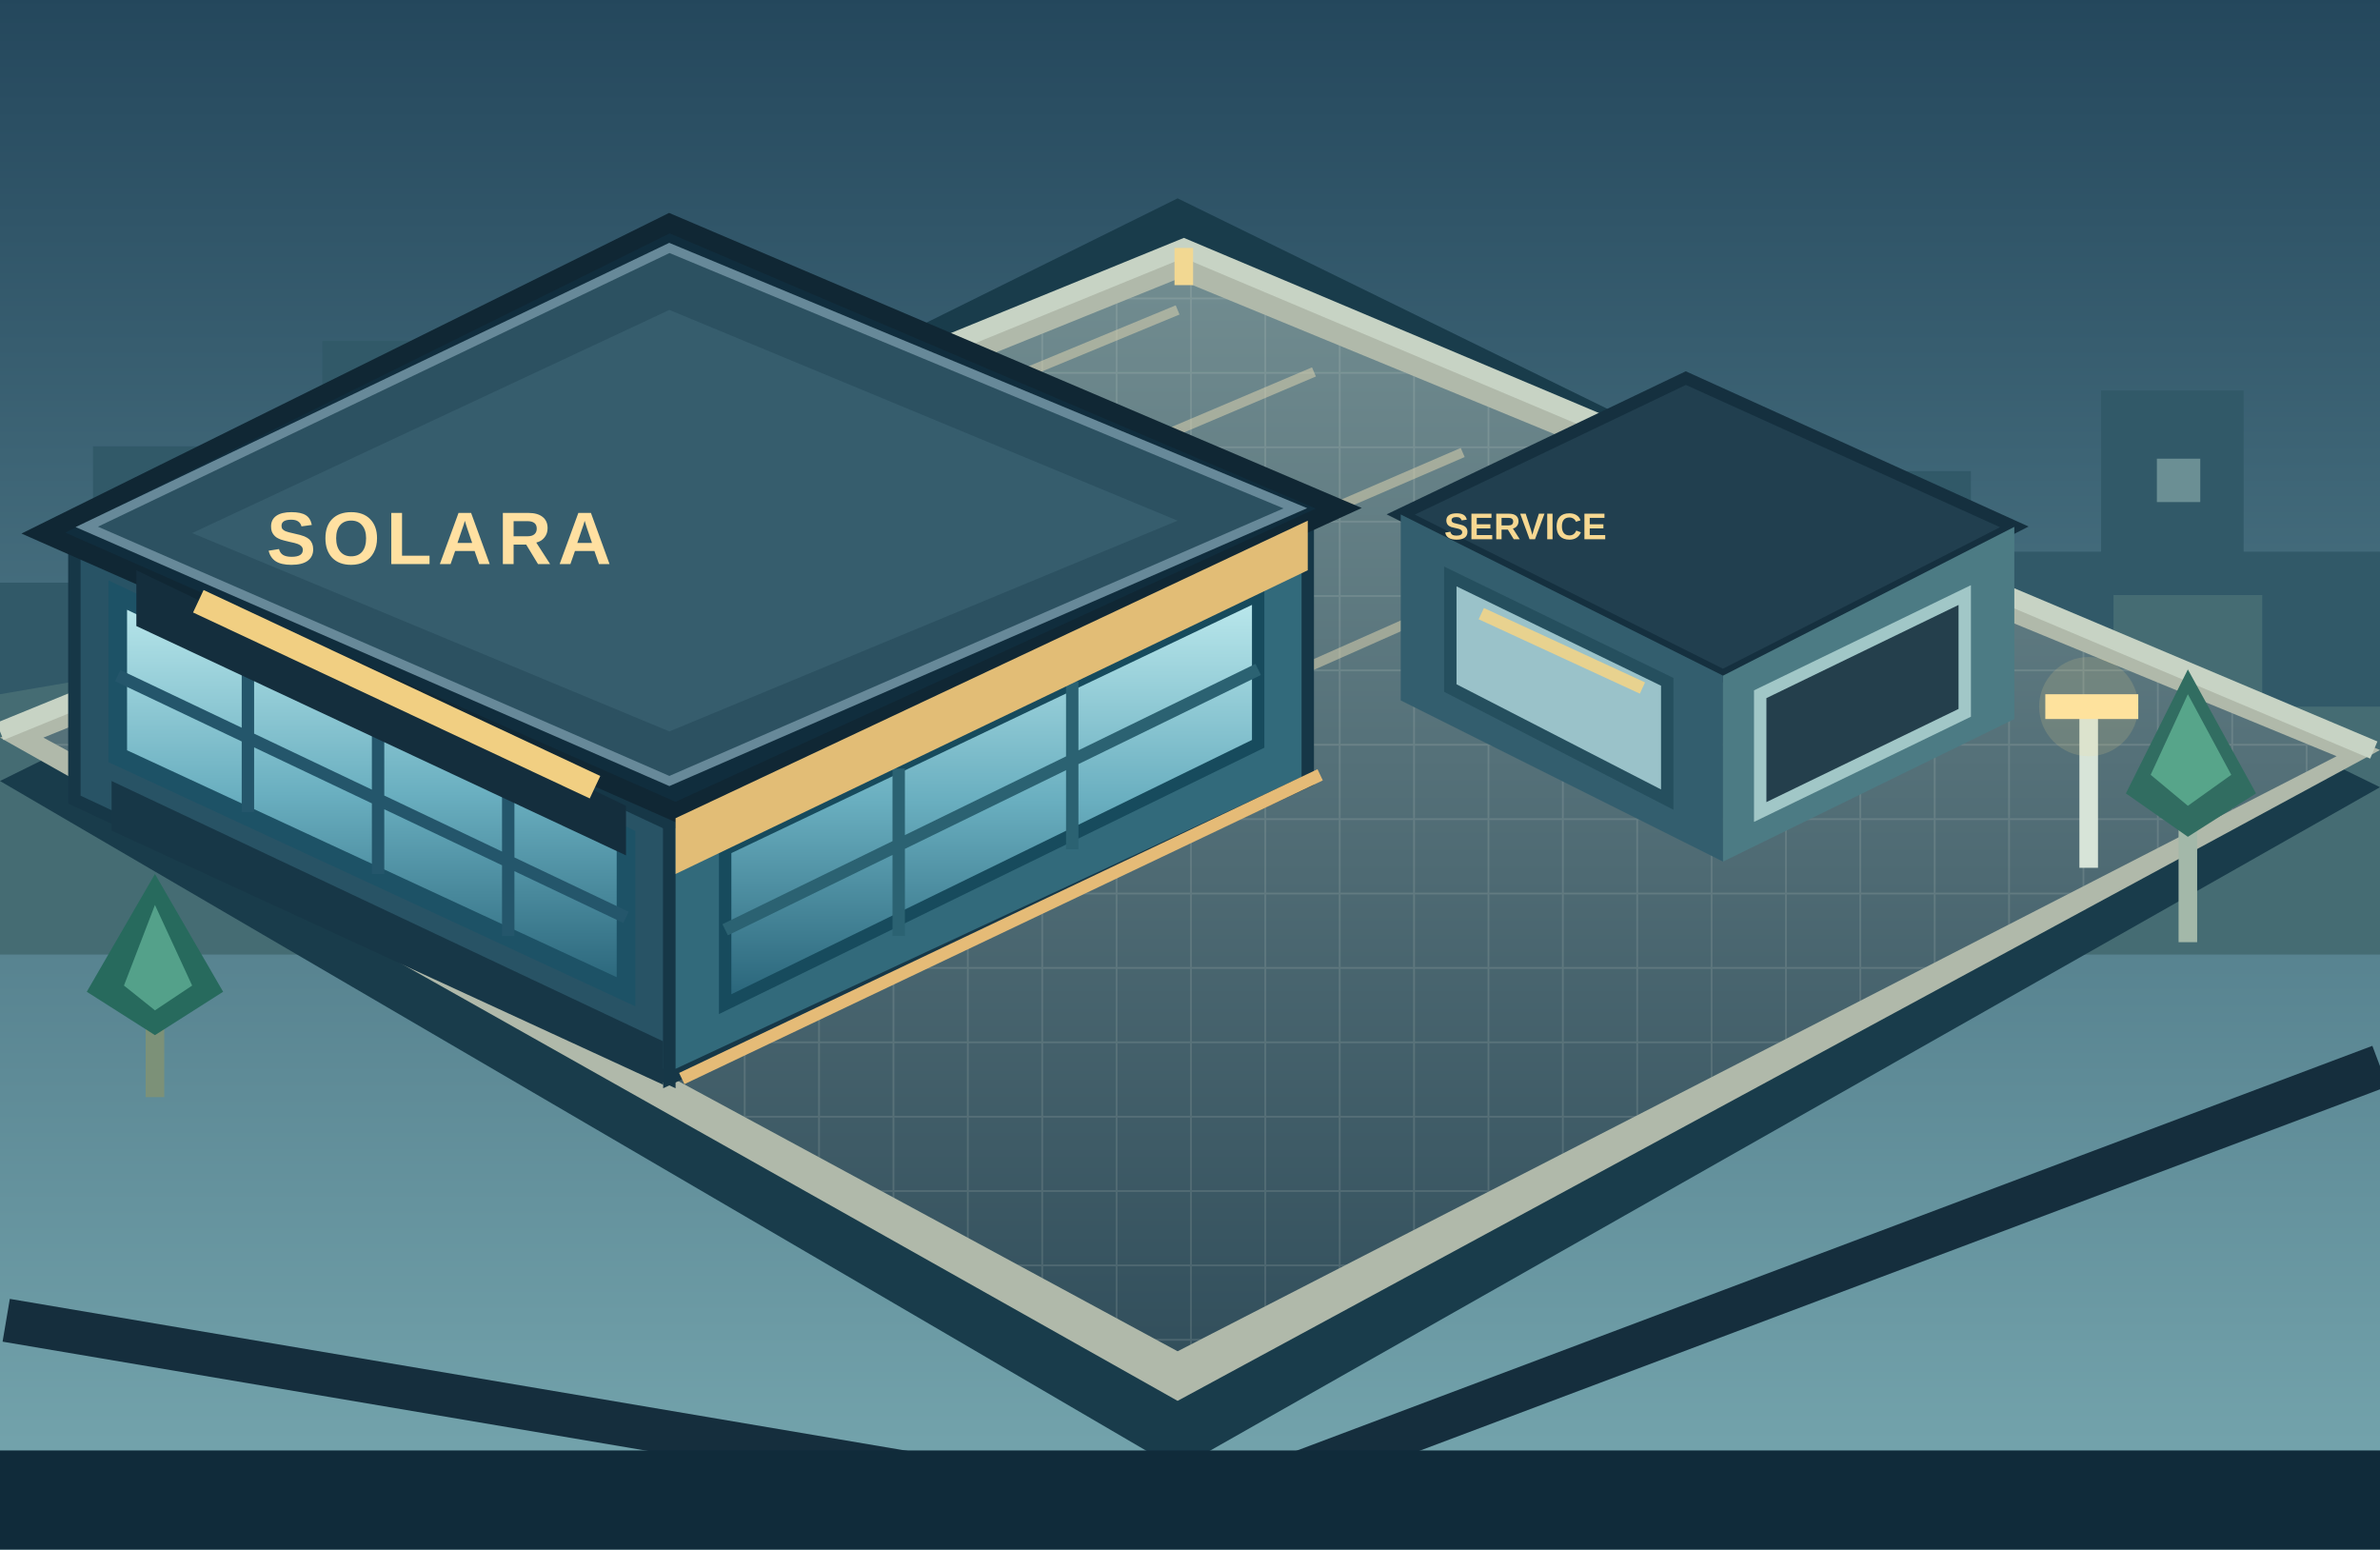
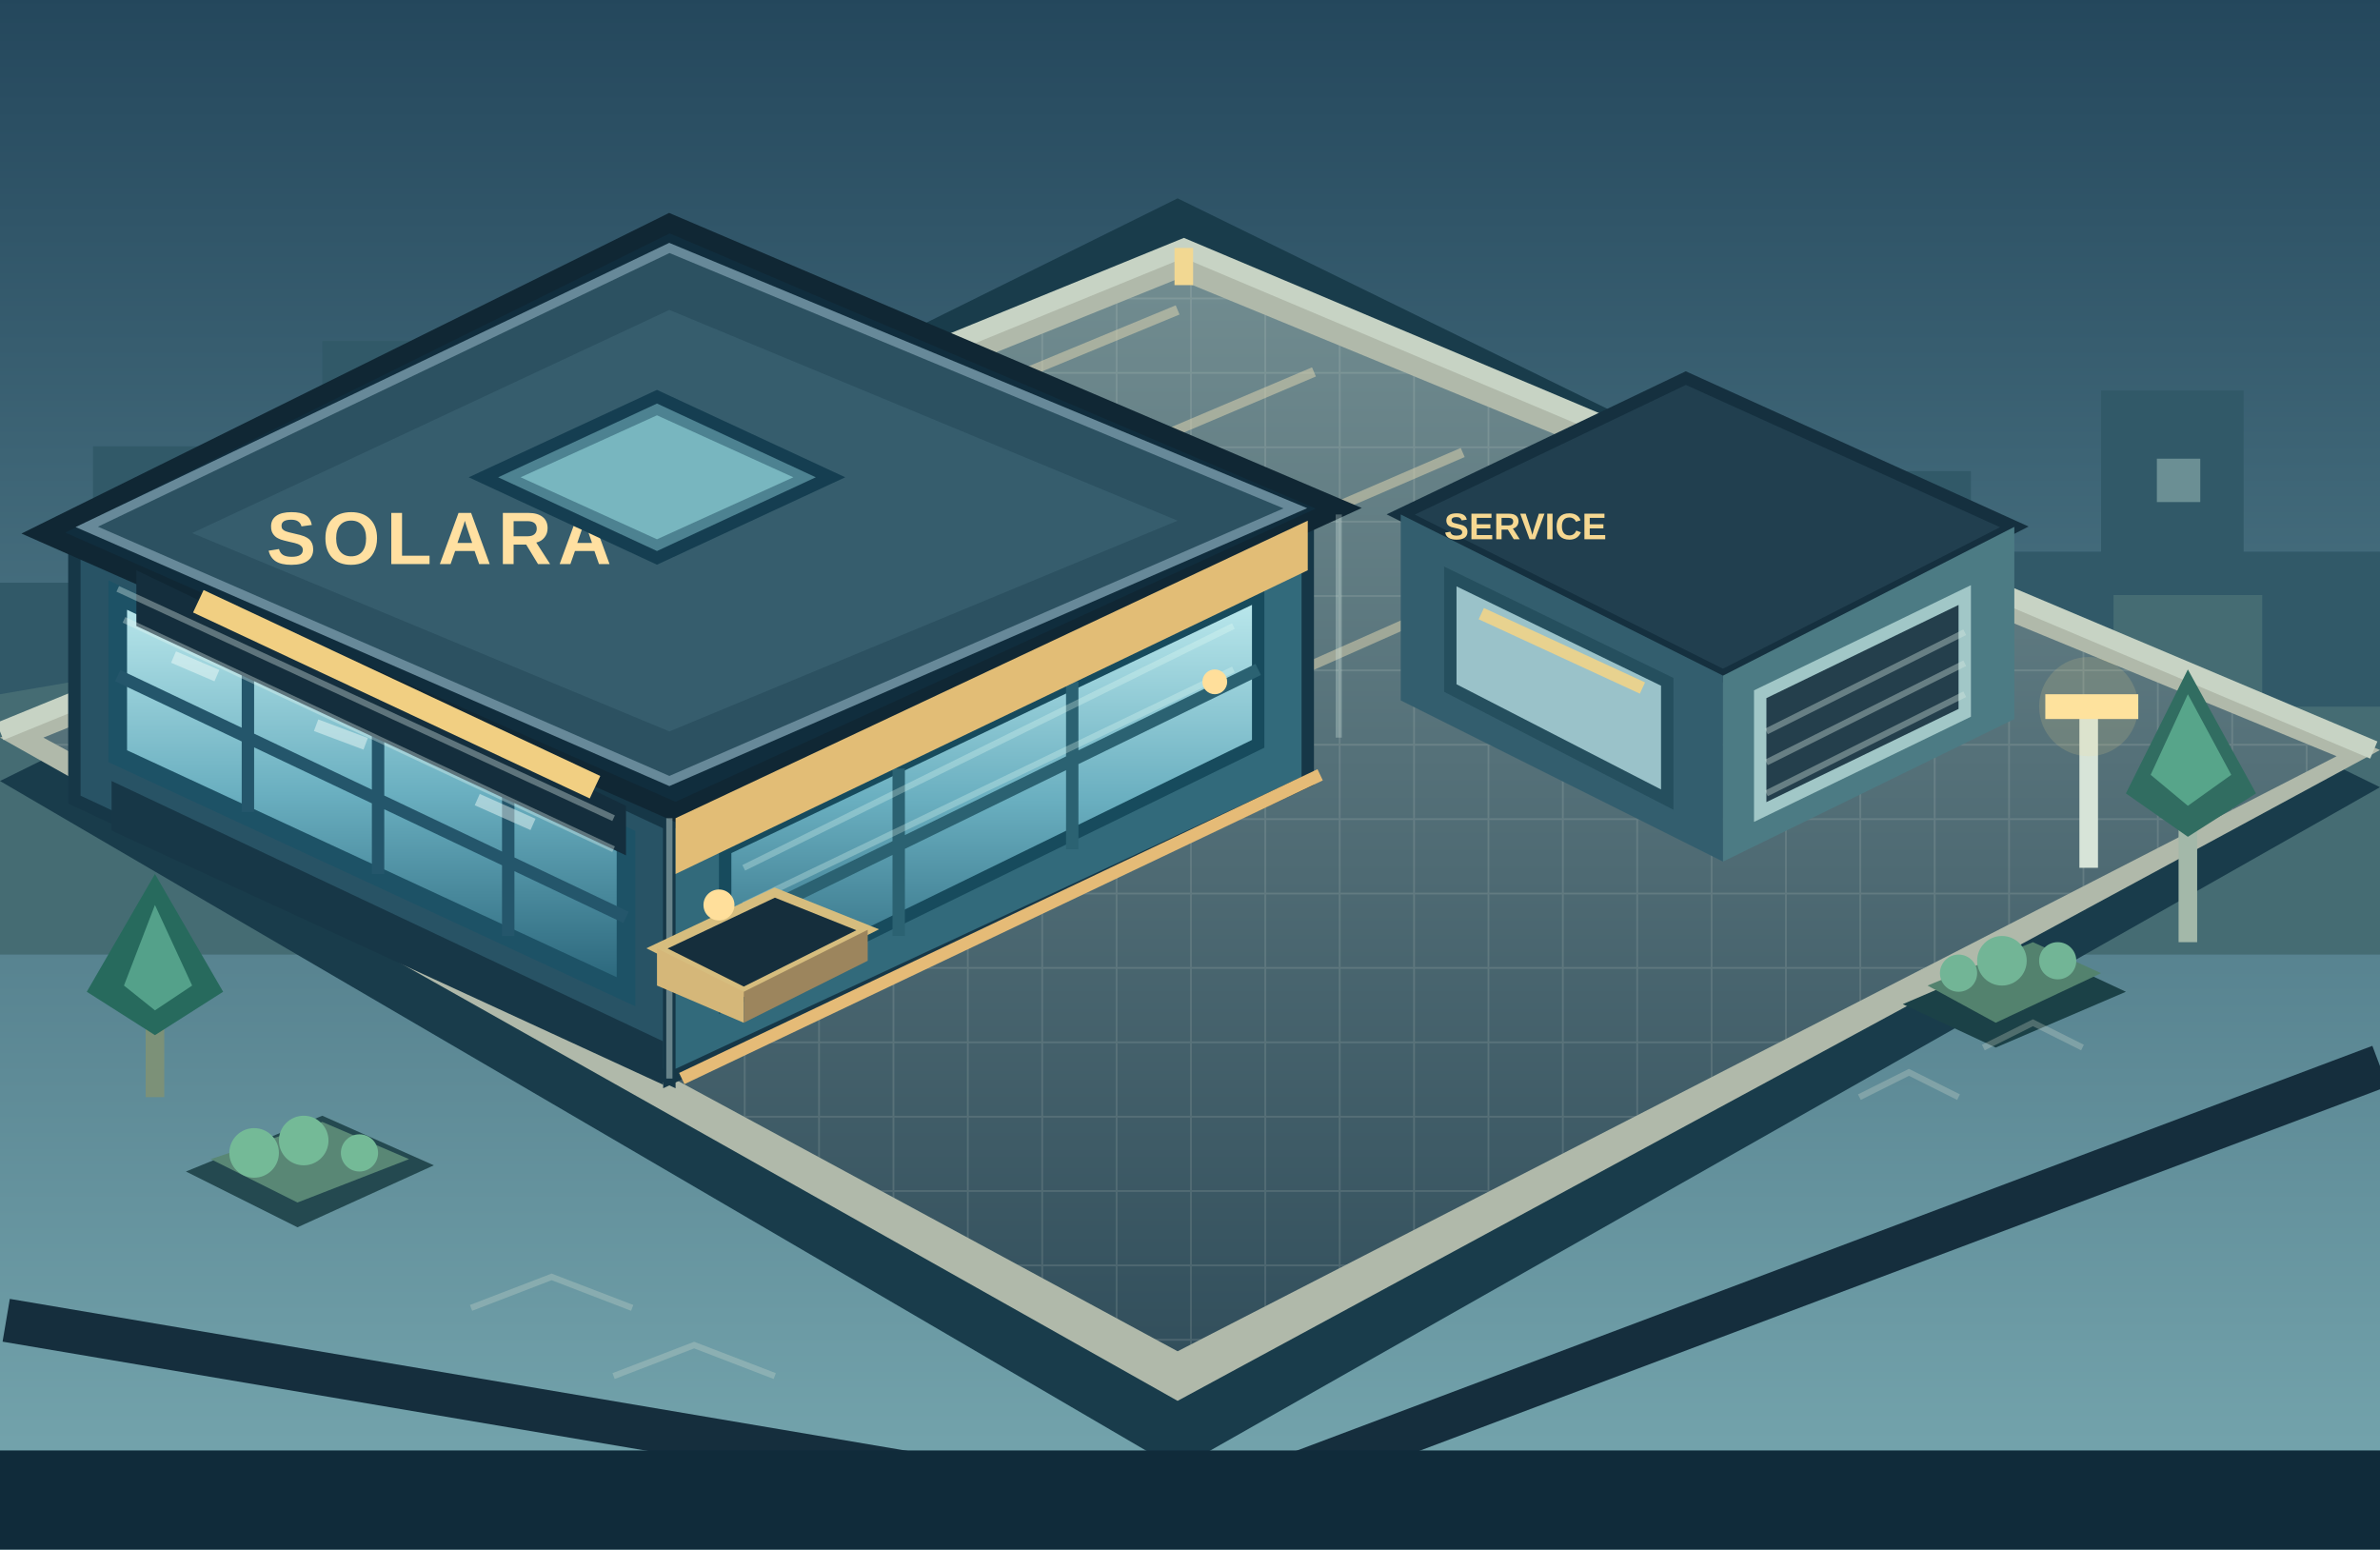
<svg xmlns="http://www.w3.org/2000/svg" width="768" height="500" viewBox="0 0 384 250">
  <defs>
    <linearGradient id="sky" x2="0" y2="1">
      <stop stop-color="#24475c" />
      <stop offset="1" stop-color="#78a9b1" />
    </linearGradient>
    <linearGradient id="glass" x2="0" y2="1">
      <stop stop-color="#bce9ed" />
      <stop offset=".5" stop-color="#6aafc0" />
      <stop offset="1" stop-color="#286378" />
    </linearGradient>
    <linearGradient id="road" x2="0" y2="1">
      <stop stop-color="#718c90" />
      <stop offset="1" stop-color="#324f5c" />
    </linearGradient>
    <pattern id="tiles" width="12" height="12" patternUnits="userSpaceOnUse">
      <path d="M0 0H12M0 0V12" stroke="#e0e5d8" stroke-width=".6" opacity=".13" />
    </pattern>
  </defs>
  <rect width="384" height="250" fill="url(#sky)" />
  <path d="M0 94L15 94V72H37V88H52V55H78V83H97V68H119V92H140V73H166V98H188V64H215V91H238V71H267V95H291V76H318V89H339V63H362V89H384V126H0Z" fill="#315968" />
  <path d="M0 112L35 106V85H53V110H77V95H91V113H122V91H143V117H175V94H197V115H223V100H247V119H282V90H306V111H341V96H365V114H384V154H0Z" fill="#456c73" />
  <g fill="#b2d0c9" opacity=".45">
    <path d="M14 89h5v5h-5zM28 89h5v5h-5zM60 70h6v7h-6zM102 77h6v6h-6zM153 84h5v6h-5zM197 76h7v7h-7zM252 82h7v7h-7zM348 74h7v7h-7z" />
  </g>
  <path d="M0 126L190 32L384 127L190 237Z" fill="#193c4b" />
  <path d="M0 119L190 39L384 121L190 226Z" fill="#b0b9aa" />
  <path d="M7 119L190 45L377 122L190 218Z" fill="url(#road)" />
  <path d="M7 119L190 45L377 122L190 218Z" fill="url(#tiles)" />
  <path d="M0 118L191 40L383 121" stroke="#c7d3c4" stroke-width="3" fill="none" />
  <path d="M191 40L191 46" stroke="#f2d892" stroke-width="3" />
  <g stroke="#e4d8b1" stroke-width="1.6" opacity=".5">
    <path d="M16 122L190 50M40 133L212 60M67 146L236 73M93 160L262 85" />
  </g>
  <path d="M12 87L108 41L211 84L108 133Z" fill="#152f3f" stroke="#0e2736" stroke-width="3" />
  <path d="M12 88L108 133V174L12 129Z" fill="#285365" stroke="#163747" stroke-width="2" />
  <path d="M108 133L211 84V126L108 174Z" fill="#326a7b" stroke="#163747" stroke-width="2" />
  <path d="M19 96L101 135V160L19 122Z" fill="url(#glass)" stroke="#1d5266" stroke-width="3" />
  <g stroke="#24566b" stroke-width="2">
    <path d="M40 106v25M61 116v25M82 126v25M19 109l82 39" />
  </g>
  <path d="M117 137L203 96V120L117 162Z" fill="url(#glass)" stroke="#174b5d" stroke-width="2" />
  <g stroke="#2b6272" stroke-width="2">
    <path d="M145 124v27M173 110v27M117 150l86-42" />
  </g>
  <path d="M7 86L108 36L216 82L109 131Z" fill="#102d3d" stroke="#102734" stroke-width="3" />
  <path d="M14 85L108 40L209 82L108 126Z" fill="#2c5161" stroke="#678999" stroke-width="1.5" />
  <path d="M31 86L108 50L190 84L108 118Z" fill="#365d6d" />
  <path d="M22 92L101 130V138L22 101Z" fill="#142e3d" />
  <path d="M32 97L96 127" stroke="#f1cf82" stroke-width="4" />
  <text x="43" y="91" font-family="Arial,sans-serif" font-weight="900" font-size="12" fill="#ffe0a1" letter-spacing="1">SOLARA</text>
  <path d="M109 132L211 84V92L109 141Z" fill="#e2bd76" />
  <path d="M18 126L107 168L107 175L18 134Z" fill="#173747" />
  <path d="M110 174L213 125" stroke="#e5bb77" stroke-width="2" />
  <path d="M226 83L272 61L325 85L278 109Z" fill="#213f4f" stroke="#15303f" stroke-width="2" />
  <path d="M226 83L278 109V139L226 113Z" fill="#335e6e" />
  <path d="M278 109L325 85V116L278 139Z" fill="#4c7b84" />
  <path d="M234 93L269 110V129L234 111Z" fill="#9ac2c9" stroke="#254f5e" stroke-width="2" />
  <path d="M284 112L317 96V115L284 131Z" fill="#243f4c" stroke="#a1c7c7" stroke-width="2" />
  <path d="M239 99L265 111" stroke="#e8d28f" stroke-width="2" />
  <text x="233" y="87" font-family="Arial,sans-serif" font-size="6" font-weight="bold" fill="#f6d892">SERVICE</text>
  <g>
    <path d="M337 115v25" stroke="#d7e4d8" stroke-width="3" />
    <path d="M330 114h15" stroke="#ffe3a0" stroke-width="4" />
    <circle cx="337" cy="114" r="8" fill="#f7db8c" opacity=".15" />
  </g>
  <g>
    <path d="M353 130v22" stroke="#a3b8a9" stroke-width="3" />
    <path d="M343 128l10-20 11 20-11 7Z" fill="#316d61" />
    <path d="M347 125l6-13 7 13-7 5Z" fill="#57a58a" />
  </g>
  <g>
    <path d="M25 162v15" stroke="#7c9178" stroke-width="3" />
    <path d="M14 160l11-19 11 19-11 7Z" fill="#276a5d" />
    <path d="M20 159l5-13 6 13-6 4Z" fill="#54a18a" />
  </g>
  <path d="M1 213L190 245L384 172" fill="none" stroke="#152e3d" stroke-width="7" />
  <rect x="0" y="234" width="384" height="16" fill="#102b3a" />
+   <g opacity=".82">
+     <path d="M19 95L99 132M20 100L99 137" stroke="#ecfbf2" stroke-width="1" opacity=".42" />
+     <path d="M120 140L199 101M120 146L199 108" stroke="#e9fff5" stroke-width="1" opacity=".35" />
+     <path d="M28 106L35 109M51 117L59 120M77 129L86 133" stroke="#f5fffb" stroke-width="2" opacity=".55" />
+   </g>
+   <path d="M78 77L106 64L134 77L106 90Z" fill="#4d8291" stroke="#153e51" stroke-width="2" />
+   <path d="M84 77L106 67L128 77L106 87Z" fill="#80c0c7" opacity=".85" />
+   <path d="M108 132L108 174" stroke="#c9e0db" stroke-width="1" opacity=".45" />
+   <path d="M216 83L216 119" stroke="#d8ece3" stroke-width="1" opacity=".3" />
+   <g stroke="#d6e8e0" opacity=".38" stroke-width="1">
+     <path d="M285 118L317 102M285 123L317 107M285 128L317 112" />
+   </g>
+   <path d="M307 162L328 153L343 160L322 169Z" fill="#1b4147" />
+   <path d="M311 159L328 152L339 157L322 165Z" fill="#53826e" />
+   <g fill="#72b596">
+     <circle cx="316" cy="157" r="3" />
+     <circle cx="323" cy="155" r="4" />
+     <circle cx="332" cy="155" r="3" />
+   </g>
+   <path d="M30 189L52 180L70 188L48 198Z" fill="#244950" />
+   <path d="M34 187L52 181L66 187L48 194Z" fill="#598775" />
+   <g fill="#74ba97">
+     <circle cx="41" cy="186" r="4" />
+     <circle cx="49" cy="184" r="4" />
+     <circle cx="58" cy="186" r="3" />
+   </g>
+   <g stroke="#d8dfcf" stroke-width="1" opacity=".28" fill="none">
+     <path d="M300 177l8-4 8 4M320 169l8-4 8 4" />
+     <path d="M76 211l13-5 13 5M99 222l13-5 13 5" />
+   </g>
+   <path d="M106 153L125 144L140 150L120 160Z" fill="#152e3c" stroke="#d6bd7e" stroke-width="1.5" />
+   <path d="M106 153L120 160V165L106 159Z" fill="#d5b779" />
+   <path d="M120 160L140 150V155L120 165Z" fill="#9c855d" />
+   <circle cx="116" cy="146" r="2.5" fill="#ffdf9b" />
+   <circle cx="196" cy="110" r="2" fill="#ffdf9b" />
</svg>
